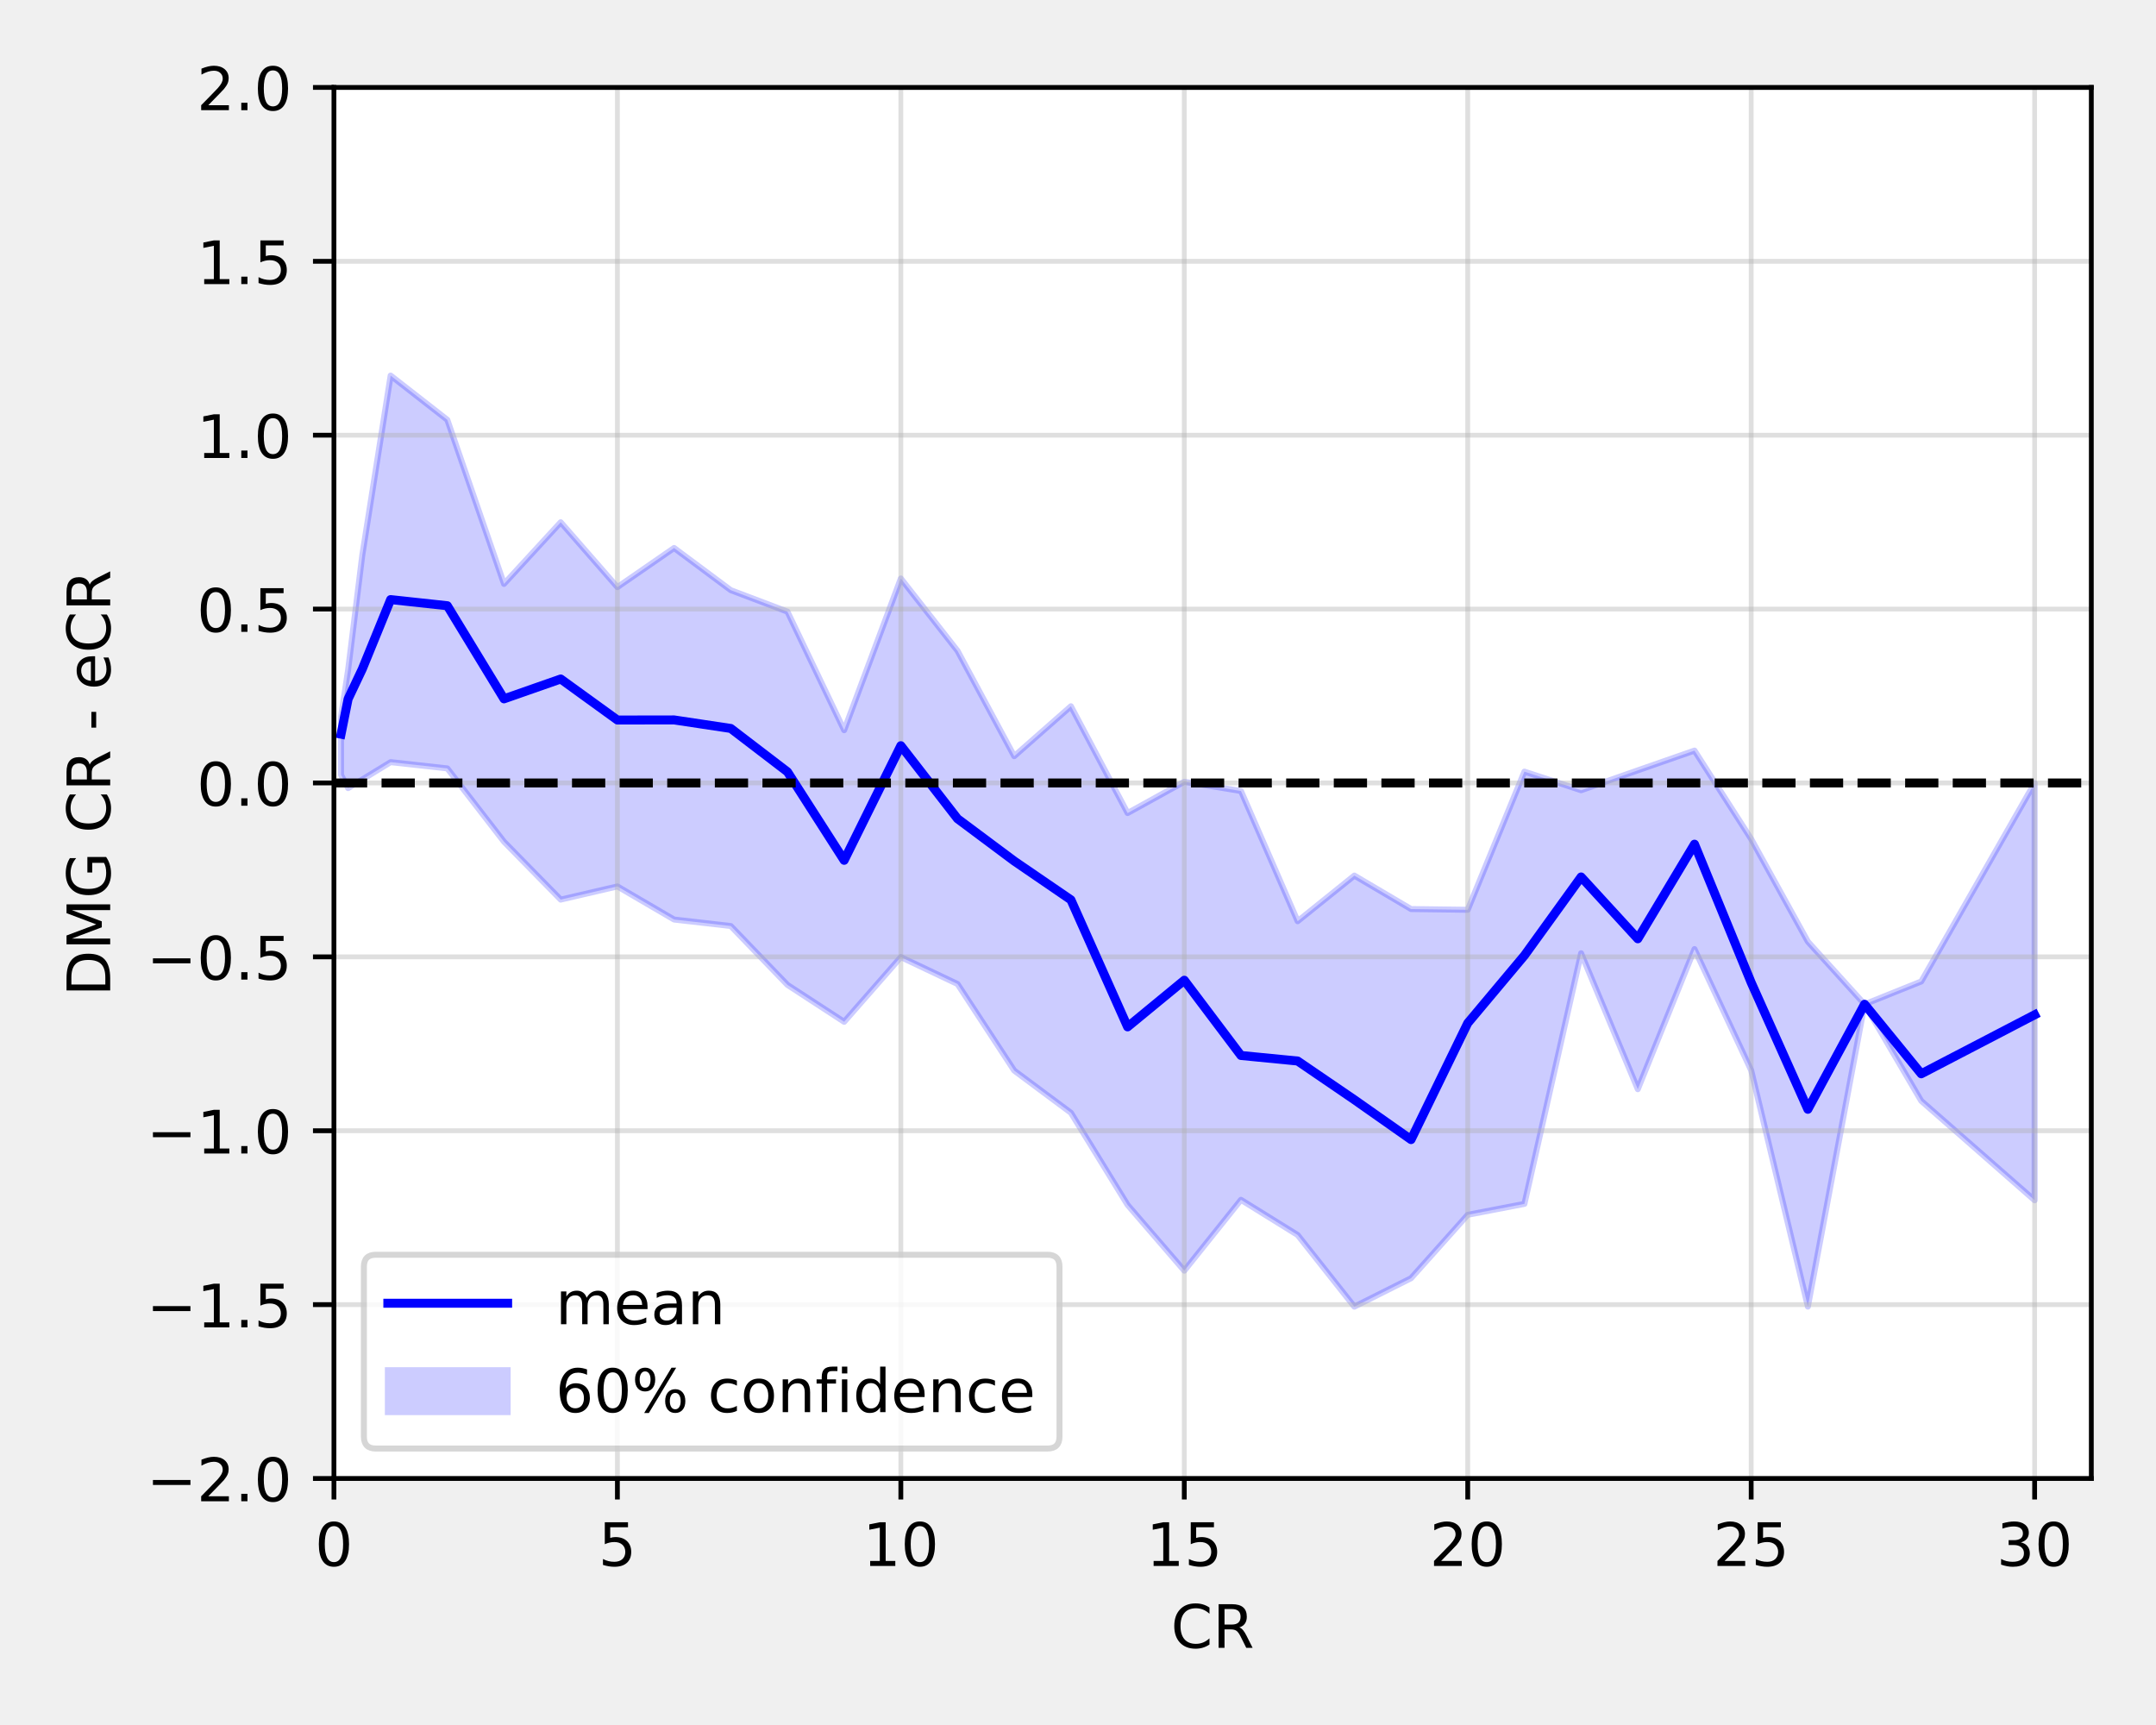
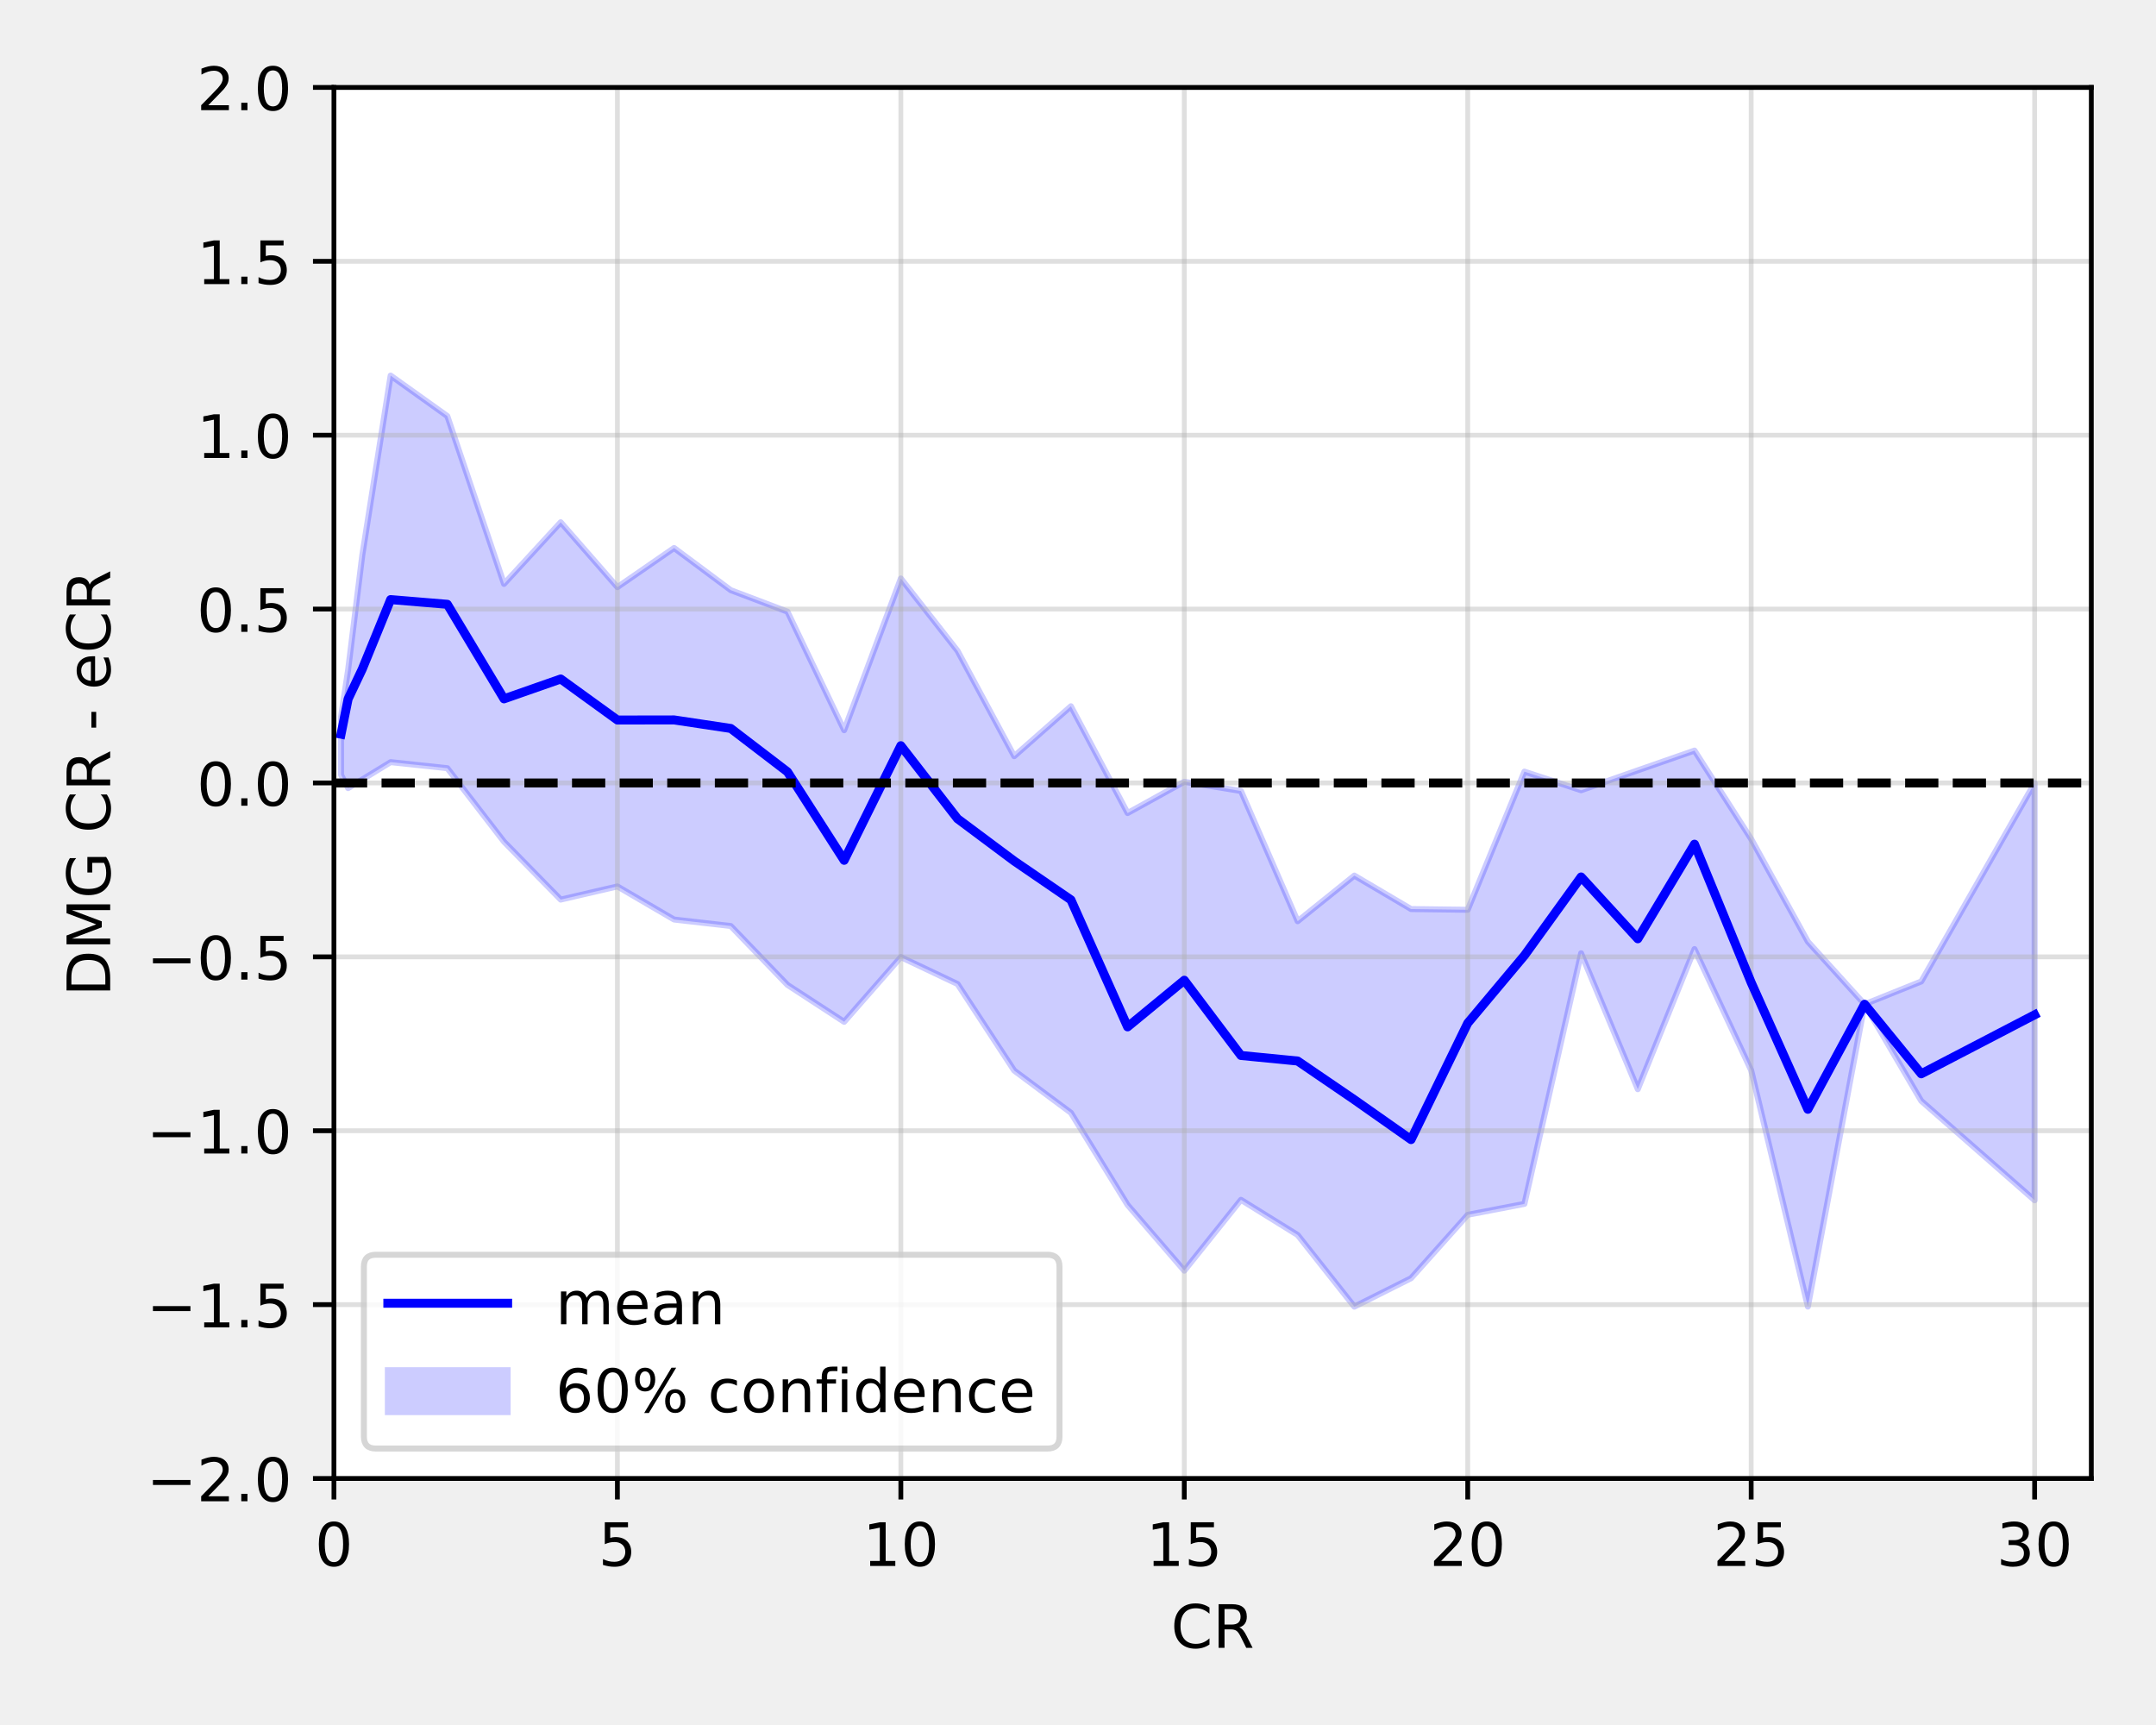
<svg xmlns="http://www.w3.org/2000/svg" xmlns:xlink="http://www.w3.org/1999/xlink" height="288pt" version="1.1" viewBox="0 0 360 288" width="360pt">
  <defs>
    <style type="text/css">*{stroke-linecap:butt;stroke-linejoin:round;}</style>
  </defs>
  <g id="figure_1">
    <g id="patch_1">
      <path d="M 0 288  L 360 288  L 360 0  L 0 0  z " style="fill:none;" />
    </g>
    <g id="axes_1">
      <g id="patch_2">
        <path d="M 55.761 246.844  L 349.2 246.844  L 349.2 14.599  L 55.761 14.599  z " style="fill:#ffffff;" />
      </g>
      <g id="PolyCollection_1">
        <defs>
-           <path d="M 56.944 -168.322  L 56.944 -158.635  L 58.127 -156.42  L 60.494 -157.859  L 65.227 -160.755  L 74.692 -159.711  L 84.158 -147.471  L 93.624 -137.807  L 103.09 -140.007  L 112.556 -134.478  L 122.021 -133.398  L 131.487 -123.567  L 140.953 -117.4  L 150.419 -128.204  L 159.884 -123.717  L 169.35 -109.261  L 178.816 -102.218  L 188.282 -86.833  L 197.748 -75.855  L 207.213 -87.683  L 216.679 -81.81  L 226.145 -69.844  L 235.611 -74.594  L 245.076 -85.183  L 254.542 -87.006  L 264.008 -128.845  L 273.474 -106.151  L 282.94 -129.545  L 292.405 -109.3  L 301.871 -69.855  L 311.337 -120.334  L 320.803 -104.201  L 339.734 -87.605  L 339.734 -157.279  L 339.734 -157.279  L 320.803 -124.137  L 311.337 -120.334  L 301.871 -130.787  L 292.405 -147.923  L 282.94 -162.684  L 273.474 -159.385  L 264.008 -156.062  L 254.542 -159.172  L 245.076 -136.106  L 235.611 -136.229  L 226.145 -141.815  L 216.679 -134.198  L 207.213 -155.939  L 197.748 -157.485  L 188.282 -152.255  L 178.816 -170.086  L 169.35 -161.748  L 159.884 -179.34  L 150.419 -191.421  L 140.953 -166.085  L 131.487 -185.881  L 122.021 -189.468  L 112.556 -196.511  L 103.09 -189.971  L 93.624 -200.807  L 84.158 -190.513  L 74.692 -217.909  L 65.227 -225.294  L 60.494 -195.318  L 58.127 -176.17  L 56.944 -168.322  z " id="mf0aa058621" style="stroke:#0000ff;stroke-opacity:0.2;" />
+           <path d="M 56.944 -168.322  L 56.944 -158.635  L 58.127 -156.42  L 60.494 -157.859  L 65.227 -160.755  L 74.692 -159.747  L 84.158 -147.471  L 93.624 -137.807  L 103.09 -140.007  L 112.556 -134.478  L 122.021 -133.398  L 131.487 -123.567  L 140.953 -117.4  L 150.419 -128.204  L 159.884 -123.717  L 169.35 -109.261  L 178.816 -102.218  L 188.282 -86.833  L 197.748 -75.855  L 207.213 -87.683  L 216.679 -81.81  L 226.145 -69.844  L 235.611 -74.594  L 245.076 -85.183  L 254.542 -87.006  L 264.008 -128.845  L 273.474 -106.151  L 282.94 -129.545  L 292.405 -109.3  L 301.871 -69.855  L 311.337 -120.334  L 320.803 -104.201  L 339.734 -87.605  L 339.734 -157.279  L 339.734 -157.279  L 320.803 -124.137  L 311.337 -120.334  L 301.871 -130.787  L 292.405 -147.923  L 282.94 -162.684  L 273.474 -159.385  L 264.008 -156.062  L 254.542 -159.172  L 245.076 -136.106  L 235.611 -136.229  L 226.145 -141.815  L 216.679 -134.198  L 207.213 -155.939  L 197.748 -157.485  L 188.282 -152.255  L 178.816 -170.086  L 169.35 -161.748  L 159.884 -179.34  L 150.419 -191.421  L 140.953 -166.085  L 131.487 -185.881  L 122.021 -189.468  L 112.556 -196.511  L 103.09 -189.971  L 93.624 -200.807  L 84.158 -190.513  L 74.692 -218.53  L 65.227 -225.294  L 60.494 -195.318  L 58.127 -176.17  L 56.944 -168.322  z " id="m3159fa0a4f" style="stroke:#0000ff;stroke-opacity:0.2;" />
        </defs>
-         <g clip-path="url(#peea8defecc)">
-           <use style="fill:#0000ff;fill-opacity:0.2;stroke:#0000ff;stroke-opacity:0.2;" x="0" xlink:href="#mf0aa058621" y="288" />
+         <g clip-path="url(#pf86438b1fe)">
+           <use style="fill:#0000ff;fill-opacity:0.2;stroke:#0000ff;stroke-opacity:0.2;" x="0" xlink:href="#m3159fa0a4f" y="288" />
        </g>
      </g>
      <g id="matplotlib.axis_1">
        <g id="xtick_1">
          <g id="line2d_1">
-             <path clip-path="url(#peea8defecc)" d="M 55.761 246.844  L 55.761 14.599  " style="fill:none;stroke:#b0b0b0;stroke-linecap:square;stroke-opacity:0.4;stroke-width:0.8;" />
+             <path clip-path="url(#pf86438b1fe)" d="M 55.761 246.844  L 55.761 14.599  " style="fill:none;stroke:#b0b0b0;stroke-linecap:square;stroke-opacity:0.4;stroke-width:0.8;" />
          </g>
          <g id="line2d_2">
            <defs>
-               <path d="M 0 0  L 0 3.5  " id="m6a4bd263e3" style="stroke:#000000;stroke-width:0.8;" />
-             </defs>
-             <g>
-               <use style="stroke:#000000;stroke-width:0.8;" x="55.761" xlink:href="#m6a4bd263e3" y="246.844" />
+               <path d="M 0 0  L 0 3.5  " id="mc1f9edf15c" style="stroke:#000000;stroke-width:0.8;" />
+             </defs>
+             <g>
+               <use style="stroke:#000000;stroke-width:0.8;" x="55.761" xlink:href="#mc1f9edf15c" y="246.844" />
            </g>
          </g>
          <g id="text_1">
            <g transform="translate(52.57969 261.4422)scale(0.1 -0.1)">
              <defs>
                <path d="M 31.781 66.406  Q 24.172 66.406 20.328 58.906  Q 16.5 51.422 16.5 36.375  Q 16.5 21.391 20.328 13.891  Q 24.172 6.391 31.781 6.391  Q 39.453 6.391 43.281 13.891  Q 47.125 21.391 47.125 36.375  Q 47.125 51.422 43.281 58.906  Q 39.453 66.406 31.781 66.406  z M 31.781 74.219  Q 44.047 74.219 50.516 64.516  Q 56.984 54.828 56.984 36.375  Q 56.984 17.969 50.516 8.266  Q 44.047 -1.422 31.781 -1.422  Q 19.531 -1.422 13.062 8.266  Q 6.594 17.969 6.594 36.375  Q 6.594 54.828 13.062 64.516  Q 19.531 74.219 31.781 74.219  z " id="DejaVuSans-48" />
              </defs>
              <use xlink:href="#DejaVuSans-48" />
            </g>
          </g>
        </g>
        <g id="xtick_2">
          <g id="line2d_3">
-             <path clip-path="url(#peea8defecc)" d="M 103.09 246.844  L 103.09 14.599  " style="fill:none;stroke:#b0b0b0;stroke-linecap:square;stroke-opacity:0.4;stroke-width:0.8;" />
+             <path clip-path="url(#pf86438b1fe)" d="M 103.09 246.844  L 103.09 14.599  " style="fill:none;stroke:#b0b0b0;stroke-linecap:square;stroke-opacity:0.4;stroke-width:0.8;" />
          </g>
          <g id="line2d_4">
            <g>
-               <use style="stroke:#000000;stroke-width:0.8;" x="103.09" xlink:href="#m6a4bd263e3" y="246.844" />
+               <use style="stroke:#000000;stroke-width:0.8;" x="103.09" xlink:href="#mc1f9edf15c" y="246.844" />
            </g>
          </g>
          <g id="text_2">
            <g transform="translate(99.90857 261.4422)scale(0.1 -0.1)">
              <defs>
                <path d="M 10.797 72.906  L 49.516 72.906  L 49.516 64.594  L 19.828 64.594  L 19.828 46.734  Q 21.969 47.469 24.109 47.828  Q 26.266 48.188 28.422 48.188  Q 40.625 48.188 47.75 41.5  Q 54.891 34.812 54.891 23.391  Q 54.891 11.625 47.562 5.094  Q 40.234 -1.422 26.906 -1.422  Q 22.312 -1.422 17.547 -0.641  Q 12.797 0.141 7.719 1.703  L 7.719 11.625  Q 12.109 9.234 16.797 8.062  Q 21.484 6.891 26.703 6.891  Q 35.156 6.891 40.078 11.328  Q 45.016 15.766 45.016 23.391  Q 45.016 31 40.078 35.438  Q 35.156 39.891 26.703 39.891  Q 22.75 39.891 18.812 39.016  Q 14.891 38.141 10.797 36.281  z " id="DejaVuSans-53" />
              </defs>
              <use xlink:href="#DejaVuSans-53" />
            </g>
          </g>
        </g>
        <g id="xtick_3">
          <g id="line2d_5">
-             <path clip-path="url(#peea8defecc)" d="M 150.419 246.844  L 150.419 14.599  " style="fill:none;stroke:#b0b0b0;stroke-linecap:square;stroke-opacity:0.4;stroke-width:0.8;" />
+             <path clip-path="url(#pf86438b1fe)" d="M 150.419 246.844  L 150.419 14.599  " style="fill:none;stroke:#b0b0b0;stroke-linecap:square;stroke-opacity:0.4;stroke-width:0.8;" />
          </g>
          <g id="line2d_6">
            <g>
-               <use style="stroke:#000000;stroke-width:0.8;" x="150.419" xlink:href="#m6a4bd263e3" y="246.844" />
+               <use style="stroke:#000000;stroke-width:0.8;" x="150.419" xlink:href="#mc1f9edf15c" y="246.844" />
            </g>
          </g>
          <g id="text_3">
            <g transform="translate(144.0562 261.4422)scale(0.1 -0.1)">
              <defs>
                <path d="M 12.406 8.297  L 28.516 8.297  L 28.516 63.922  L 10.984 60.406  L 10.984 69.391  L 28.422 72.906  L 38.281 72.906  L 38.281 8.297  L 54.391 8.297  L 54.391 0  L 12.406 0  z " id="DejaVuSans-49" />
              </defs>
              <use xlink:href="#DejaVuSans-49" />
              <use x="63.623" xlink:href="#DejaVuSans-48" />
            </g>
          </g>
        </g>
        <g id="xtick_4">
          <g id="line2d_7">
-             <path clip-path="url(#peea8defecc)" d="M 197.748 246.844  L 197.748 14.599  " style="fill:none;stroke:#b0b0b0;stroke-linecap:square;stroke-opacity:0.4;stroke-width:0.8;" />
+             <path clip-path="url(#pf86438b1fe)" d="M 197.748 246.844  L 197.748 14.599  " style="fill:none;stroke:#b0b0b0;stroke-linecap:square;stroke-opacity:0.4;stroke-width:0.8;" />
          </g>
          <g id="line2d_8">
            <g>
-               <use style="stroke:#000000;stroke-width:0.8;" x="197.748" xlink:href="#m6a4bd263e3" y="246.844" />
+               <use style="stroke:#000000;stroke-width:0.8;" x="197.748" xlink:href="#mc1f9edf15c" y="246.844" />
            </g>
          </g>
          <g id="text_4">
            <g transform="translate(191.3851 261.4422)scale(0.1 -0.1)">
              <use xlink:href="#DejaVuSans-49" />
              <use x="63.623" xlink:href="#DejaVuSans-53" />
            </g>
          </g>
        </g>
        <g id="xtick_5">
          <g id="line2d_9">
-             <path clip-path="url(#peea8defecc)" d="M 245.076 246.844  L 245.076 14.599  " style="fill:none;stroke:#b0b0b0;stroke-linecap:square;stroke-opacity:0.4;stroke-width:0.8;" />
+             <path clip-path="url(#pf86438b1fe)" d="M 245.076 246.844  L 245.076 14.599  " style="fill:none;stroke:#b0b0b0;stroke-linecap:square;stroke-opacity:0.4;stroke-width:0.8;" />
          </g>
          <g id="line2d_10">
            <g>
-               <use style="stroke:#000000;stroke-width:0.8;" x="245.076" xlink:href="#m6a4bd263e3" y="246.844" />
+               <use style="stroke:#000000;stroke-width:0.8;" x="245.076" xlink:href="#mc1f9edf15c" y="246.844" />
            </g>
          </g>
          <g id="text_5">
            <g transform="translate(238.714 261.4422)scale(0.1 -0.1)">
              <defs>
                <path d="M 19.188 8.297  L 53.609 8.297  L 53.609 0  L 7.328 0  L 7.328 8.297  Q 12.938 14.109 22.625 23.891  Q 32.328 33.688 34.812 36.531  Q 39.547 41.844 41.422 45.531  Q 43.312 49.219 43.312 52.781  Q 43.312 58.594 39.234 62.25  Q 35.156 65.922 28.609 65.922  Q 23.969 65.922 18.812 64.312  Q 13.672 62.703 7.812 59.422  L 7.812 69.391  Q 13.766 71.781 18.938 73  Q 24.125 74.219 28.422 74.219  Q 39.75 74.219 46.484 68.547  Q 53.219 62.891 53.219 53.422  Q 53.219 48.922 51.531 44.891  Q 49.859 40.875 45.406 35.406  Q 44.188 33.984 37.641 27.219  Q 31.109 20.453 19.188 8.297  z " id="DejaVuSans-50" />
              </defs>
              <use xlink:href="#DejaVuSans-50" />
              <use x="63.623" xlink:href="#DejaVuSans-48" />
            </g>
          </g>
        </g>
        <g id="xtick_6">
          <g id="line2d_11">
-             <path clip-path="url(#peea8defecc)" d="M 292.405 246.844  L 292.405 14.599  " style="fill:none;stroke:#b0b0b0;stroke-linecap:square;stroke-opacity:0.4;stroke-width:0.8;" />
+             <path clip-path="url(#pf86438b1fe)" d="M 292.405 246.844  L 292.405 14.599  " style="fill:none;stroke:#b0b0b0;stroke-linecap:square;stroke-opacity:0.4;stroke-width:0.8;" />
          </g>
          <g id="line2d_12">
            <g>
-               <use style="stroke:#000000;stroke-width:0.8;" x="292.405" xlink:href="#m6a4bd263e3" y="246.844" />
+               <use style="stroke:#000000;stroke-width:0.8;" x="292.405" xlink:href="#mc1f9edf15c" y="246.844" />
            </g>
          </g>
          <g id="text_6">
            <g transform="translate(286.0428 261.4422)scale(0.1 -0.1)">
              <use xlink:href="#DejaVuSans-50" />
              <use x="63.623" xlink:href="#DejaVuSans-53" />
            </g>
          </g>
        </g>
        <g id="xtick_7">
          <g id="line2d_13">
-             <path clip-path="url(#peea8defecc)" d="M 339.734 246.844  L 339.734 14.599  " style="fill:none;stroke:#b0b0b0;stroke-linecap:square;stroke-opacity:0.4;stroke-width:0.8;" />
+             <path clip-path="url(#pf86438b1fe)" d="M 339.734 246.844  L 339.734 14.599  " style="fill:none;stroke:#b0b0b0;stroke-linecap:square;stroke-opacity:0.4;stroke-width:0.8;" />
          </g>
          <g id="line2d_14">
            <g>
-               <use style="stroke:#000000;stroke-width:0.8;" x="339.734" xlink:href="#m6a4bd263e3" y="246.844" />
+               <use style="stroke:#000000;stroke-width:0.8;" x="339.734" xlink:href="#mc1f9edf15c" y="246.844" />
            </g>
          </g>
          <g id="text_7">
            <g transform="translate(333.3717 261.4422)scale(0.1 -0.1)">
              <defs>
                <path d="M 40.578 39.312  Q 47.656 37.797 51.625 33  Q 55.609 28.219 55.609 21.188  Q 55.609 10.406 48.188 4.484  Q 40.766 -1.422 27.094 -1.422  Q 22.516 -1.422 17.656 -0.516  Q 12.797 0.391 7.625 2.203  L 7.625 11.719  Q 11.719 9.328 16.594 8.109  Q 21.484 6.891 26.812 6.891  Q 36.078 6.891 40.938 10.547  Q 45.797 14.203 45.797 21.188  Q 45.797 27.641 41.281 31.266  Q 36.766 34.906 28.719 34.906  L 20.219 34.906  L 20.219 43.016  L 29.109 43.016  Q 36.375 43.016 40.234 45.922  Q 44.094 48.828 44.094 54.297  Q 44.094 59.906 40.109 62.906  Q 36.141 65.922 28.719 65.922  Q 24.656 65.922 20.016 65.031  Q 15.375 64.156 9.812 62.312  L 9.812 71.094  Q 15.438 72.656 20.344 73.438  Q 25.25 74.219 29.594 74.219  Q 40.828 74.219 47.359 69.109  Q 53.906 64.016 53.906 55.328  Q 53.906 49.266 50.438 45.094  Q 46.969 40.922 40.578 39.312  z " id="DejaVuSans-51" />
              </defs>
              <use xlink:href="#DejaVuSans-51" />
              <use x="63.623" xlink:href="#DejaVuSans-48" />
            </g>
          </g>
        </g>
        <g id="text_8">
          <g transform="translate(195.5148 275.1203)scale(0.1 -0.1)">
            <defs>
              <path d="M 64.406 67.281  L 64.406 56.891  Q 59.422 61.531 53.781 63.812  Q 48.141 66.109 41.797 66.109  Q 29.297 66.109 22.656 58.469  Q 16.016 50.828 16.016 36.375  Q 16.016 21.969 22.656 14.328  Q 29.297 6.688 41.797 6.688  Q 48.141 6.688 53.781 8.984  Q 59.422 11.281 64.406 15.922  L 64.406 5.609  Q 59.234 2.094 53.438 0.328  Q 47.656 -1.422 41.219 -1.422  Q 24.656 -1.422 15.125 8.703  Q 5.609 18.844 5.609 36.375  Q 5.609 53.953 15.125 64.078  Q 24.656 74.219 41.219 74.219  Q 47.75 74.219 53.531 72.484  Q 59.328 70.75 64.406 67.281  z " id="DejaVuSans-67" />
              <path d="M 44.391 34.188  Q 47.562 33.109 50.562 29.594  Q 53.562 26.078 56.594 19.922  L 66.609 0  L 56 0  L 46.688 18.703  Q 43.062 26.031 39.672 28.422  Q 36.281 30.812 30.422 30.812  L 19.672 30.812  L 19.672 0  L 9.812 0  L 9.812 72.906  L 32.078 72.906  Q 44.578 72.906 50.734 67.672  Q 56.891 62.453 56.891 51.906  Q 56.891 45.016 53.688 40.469  Q 50.484 35.938 44.391 34.188  z M 19.672 64.797  L 19.672 38.922  L 32.078 38.922  Q 39.203 38.922 42.844 42.219  Q 46.484 45.516 46.484 51.906  Q 46.484 58.297 42.844 61.547  Q 39.203 64.797 32.078 64.797  z " id="DejaVuSans-82" />
            </defs>
            <use xlink:href="#DejaVuSans-67" />
            <use x="69.824" xlink:href="#DejaVuSans-82" />
          </g>
        </g>
      </g>
      <g id="matplotlib.axis_2">
        <g id="ytick_1">
          <g id="line2d_15">
-             <path clip-path="url(#peea8defecc)" d="M 55.761 246.844  L 349.2 246.844  " style="fill:none;stroke:#b0b0b0;stroke-linecap:square;stroke-opacity:0.4;stroke-width:0.8;" />
+             <path clip-path="url(#pf86438b1fe)" d="M 55.761 246.844  L 349.2 246.844  " style="fill:none;stroke:#b0b0b0;stroke-linecap:square;stroke-opacity:0.4;stroke-width:0.8;" />
          </g>
          <g id="line2d_16">
            <defs>
-               <path d="M 0 0  L -3.5 0  " id="md036991e87" style="stroke:#000000;stroke-width:0.8;" />
-             </defs>
-             <g>
-               <use style="stroke:#000000;stroke-width:0.8;" x="55.761" xlink:href="#md036991e87" y="246.844" />
+               <path d="M 0 0  L -3.5 0  " id="mfd95131482" style="stroke:#000000;stroke-width:0.8;" />
+             </defs>
+             <g>
+               <use style="stroke:#000000;stroke-width:0.8;" x="55.761" xlink:href="#mfd95131482" y="246.844" />
            </g>
          </g>
          <g id="text_9">
            <g transform="translate(24.47812 250.643)scale(0.1 -0.1)">
              <defs>
                <path d="M 10.594 35.5  L 73.188 35.5  L 73.188 27.203  L 10.594 27.203  z " id="DejaVuSans-8722" />
                <path d="M 10.688 12.406  L 21 12.406  L 21 0  L 10.688 0  z " id="DejaVuSans-46" />
              </defs>
              <use xlink:href="#DejaVuSans-8722" />
              <use x="83.789" xlink:href="#DejaVuSans-50" />
              <use x="147.412" xlink:href="#DejaVuSans-46" />
              <use x="179.199" xlink:href="#DejaVuSans-48" />
            </g>
          </g>
        </g>
        <g id="ytick_2">
          <g id="line2d_17">
-             <path clip-path="url(#peea8defecc)" d="M 55.761 217.813  L 349.2 217.813  " style="fill:none;stroke:#b0b0b0;stroke-linecap:square;stroke-opacity:0.4;stroke-width:0.8;" />
+             <path clip-path="url(#pf86438b1fe)" d="M 55.761 217.813  L 349.2 217.813  " style="fill:none;stroke:#b0b0b0;stroke-linecap:square;stroke-opacity:0.4;stroke-width:0.8;" />
          </g>
          <g id="line2d_18">
            <g>
-               <use style="stroke:#000000;stroke-width:0.8;" x="55.761" xlink:href="#md036991e87" y="217.813" />
+               <use style="stroke:#000000;stroke-width:0.8;" x="55.761" xlink:href="#mfd95131482" y="217.813" />
            </g>
          </g>
          <g id="text_10">
            <g transform="translate(24.47812 221.6124)scale(0.1 -0.1)">
              <use xlink:href="#DejaVuSans-8722" />
              <use x="83.789" xlink:href="#DejaVuSans-49" />
              <use x="147.412" xlink:href="#DejaVuSans-46" />
              <use x="179.199" xlink:href="#DejaVuSans-53" />
            </g>
          </g>
        </g>
        <g id="ytick_3">
          <g id="line2d_19">
-             <path clip-path="url(#peea8defecc)" d="M 55.761 188.783  L 349.2 188.783  " style="fill:none;stroke:#b0b0b0;stroke-linecap:square;stroke-opacity:0.4;stroke-width:0.8;" />
+             <path clip-path="url(#pf86438b1fe)" d="M 55.761 188.783  L 349.2 188.783  " style="fill:none;stroke:#b0b0b0;stroke-linecap:square;stroke-opacity:0.4;stroke-width:0.8;" />
          </g>
          <g id="line2d_20">
            <g>
-               <use style="stroke:#000000;stroke-width:0.8;" x="55.761" xlink:href="#md036991e87" y="188.783" />
+               <use style="stroke:#000000;stroke-width:0.8;" x="55.761" xlink:href="#mfd95131482" y="188.783" />
            </g>
          </g>
          <g id="text_11">
            <g transform="translate(24.47812 192.5818)scale(0.1 -0.1)">
              <use xlink:href="#DejaVuSans-8722" />
              <use x="83.789" xlink:href="#DejaVuSans-49" />
              <use x="147.412" xlink:href="#DejaVuSans-46" />
              <use x="179.199" xlink:href="#DejaVuSans-48" />
            </g>
          </g>
        </g>
        <g id="ytick_4">
          <g id="line2d_21">
-             <path clip-path="url(#peea8defecc)" d="M 55.761 159.752  L 349.2 159.752  " style="fill:none;stroke:#b0b0b0;stroke-linecap:square;stroke-opacity:0.4;stroke-width:0.8;" />
+             <path clip-path="url(#pf86438b1fe)" d="M 55.761 159.752  L 349.2 159.752  " style="fill:none;stroke:#b0b0b0;stroke-linecap:square;stroke-opacity:0.4;stroke-width:0.8;" />
          </g>
          <g id="line2d_22">
            <g>
-               <use style="stroke:#000000;stroke-width:0.8;" x="55.761" xlink:href="#md036991e87" y="159.752" />
+               <use style="stroke:#000000;stroke-width:0.8;" x="55.761" xlink:href="#mfd95131482" y="159.752" />
            </g>
          </g>
          <g id="text_12">
            <g transform="translate(24.47812 163.5513)scale(0.1 -0.1)">
              <use xlink:href="#DejaVuSans-8722" />
              <use x="83.789" xlink:href="#DejaVuSans-48" />
              <use x="147.412" xlink:href="#DejaVuSans-46" />
              <use x="179.199" xlink:href="#DejaVuSans-53" />
            </g>
          </g>
        </g>
        <g id="ytick_5">
          <g id="line2d_23">
-             <path clip-path="url(#peea8defecc)" d="M 55.761 130.721  L 349.2 130.721  " style="fill:none;stroke:#b0b0b0;stroke-linecap:square;stroke-opacity:0.4;stroke-width:0.8;" />
+             <path clip-path="url(#pf86438b1fe)" d="M 55.761 130.721  L 349.2 130.721  " style="fill:none;stroke:#b0b0b0;stroke-linecap:square;stroke-opacity:0.4;stroke-width:0.8;" />
          </g>
          <g id="line2d_24">
            <g>
-               <use style="stroke:#000000;stroke-width:0.8;" x="55.761" xlink:href="#md036991e87" y="130.721" />
+               <use style="stroke:#000000;stroke-width:0.8;" x="55.761" xlink:href="#mfd95131482" y="130.721" />
            </g>
          </g>
          <g id="text_13">
            <g transform="translate(32.85781 134.5207)scale(0.1 -0.1)">
              <use xlink:href="#DejaVuSans-48" />
              <use x="63.623" xlink:href="#DejaVuSans-46" />
              <use x="95.41" xlink:href="#DejaVuSans-48" />
            </g>
          </g>
        </g>
        <g id="ytick_6">
          <g id="line2d_25">
-             <path clip-path="url(#peea8defecc)" d="M 55.761 101.691  L 349.2 101.691  " style="fill:none;stroke:#b0b0b0;stroke-linecap:square;stroke-opacity:0.4;stroke-width:0.8;" />
+             <path clip-path="url(#pf86438b1fe)" d="M 55.761 101.691  L 349.2 101.691  " style="fill:none;stroke:#b0b0b0;stroke-linecap:square;stroke-opacity:0.4;stroke-width:0.8;" />
          </g>
          <g id="line2d_26">
            <g>
-               <use style="stroke:#000000;stroke-width:0.8;" x="55.761" xlink:href="#md036991e87" y="101.691" />
+               <use style="stroke:#000000;stroke-width:0.8;" x="55.761" xlink:href="#mfd95131482" y="101.691" />
            </g>
          </g>
          <g id="text_14">
            <g transform="translate(32.85781 105.4901)scale(0.1 -0.1)">
              <use xlink:href="#DejaVuSans-48" />
              <use x="63.623" xlink:href="#DejaVuSans-46" />
              <use x="95.41" xlink:href="#DejaVuSans-53" />
            </g>
          </g>
        </g>
        <g id="ytick_7">
          <g id="line2d_27">
-             <path clip-path="url(#peea8defecc)" d="M 55.761 72.66  L 349.2 72.66  " style="fill:none;stroke:#b0b0b0;stroke-linecap:square;stroke-opacity:0.4;stroke-width:0.8;" />
+             <path clip-path="url(#pf86438b1fe)" d="M 55.761 72.66  L 349.2 72.66  " style="fill:none;stroke:#b0b0b0;stroke-linecap:square;stroke-opacity:0.4;stroke-width:0.8;" />
          </g>
          <g id="line2d_28">
            <g>
-               <use style="stroke:#000000;stroke-width:0.8;" x="55.761" xlink:href="#md036991e87" y="72.66" />
+               <use style="stroke:#000000;stroke-width:0.8;" x="55.761" xlink:href="#mfd95131482" y="72.66" />
            </g>
          </g>
          <g id="text_15">
            <g transform="translate(32.85781 76.45957)scale(0.1 -0.1)">
              <use xlink:href="#DejaVuSans-49" />
              <use x="63.623" xlink:href="#DejaVuSans-46" />
              <use x="95.41" xlink:href="#DejaVuSans-48" />
            </g>
          </g>
        </g>
        <g id="ytick_8">
          <g id="line2d_29">
-             <path clip-path="url(#peea8defecc)" d="M 55.761 43.63  L 349.2 43.63  " style="fill:none;stroke:#b0b0b0;stroke-linecap:square;stroke-opacity:0.4;stroke-width:0.8;" />
+             <path clip-path="url(#pf86438b1fe)" d="M 55.761 43.63  L 349.2 43.63  " style="fill:none;stroke:#b0b0b0;stroke-linecap:square;stroke-opacity:0.4;stroke-width:0.8;" />
          </g>
          <g id="line2d_30">
            <g>
-               <use style="stroke:#000000;stroke-width:0.8;" x="55.761" xlink:href="#md036991e87" y="43.63" />
+               <use style="stroke:#000000;stroke-width:0.8;" x="55.761" xlink:href="#mfd95131482" y="43.63" />
            </g>
          </g>
          <g id="text_16">
            <g transform="translate(32.85781 47.429)scale(0.1 -0.1)">
              <use xlink:href="#DejaVuSans-49" />
              <use x="63.623" xlink:href="#DejaVuSans-46" />
              <use x="95.41" xlink:href="#DejaVuSans-53" />
            </g>
          </g>
        </g>
        <g id="ytick_9">
          <g id="line2d_31">
-             <path clip-path="url(#peea8defecc)" d="M 55.761 14.599  L 349.2 14.599  " style="fill:none;stroke:#b0b0b0;stroke-linecap:square;stroke-opacity:0.4;stroke-width:0.8;" />
+             <path clip-path="url(#pf86438b1fe)" d="M 55.761 14.599  L 349.2 14.599  " style="fill:none;stroke:#b0b0b0;stroke-linecap:square;stroke-opacity:0.4;stroke-width:0.8;" />
          </g>
          <g id="line2d_32">
            <g>
-               <use style="stroke:#000000;stroke-width:0.8;" x="55.761" xlink:href="#md036991e87" y="14.599" />
+               <use style="stroke:#000000;stroke-width:0.8;" x="55.761" xlink:href="#mfd95131482" y="14.599" />
            </g>
          </g>
          <g id="text_17">
            <g transform="translate(32.85781 18.39844)scale(0.1 -0.1)">
              <use xlink:href="#DejaVuSans-50" />
              <use x="63.623" xlink:href="#DejaVuSans-46" />
              <use x="95.41" xlink:href="#DejaVuSans-48" />
            </g>
          </g>
        </g>
        <g id="text_18">
          <g transform="translate(18.39844 166.3387)rotate(-90)scale(0.1 -0.1)">
            <defs>
              <path d="M 19.672 64.797  L 19.672 8.109  L 31.594 8.109  Q 46.688 8.109 53.688 14.938  Q 60.688 21.781 60.688 36.531  Q 60.688 51.172 53.688 57.984  Q 46.688 64.797 31.594 64.797  z M 9.812 72.906  L 30.078 72.906  Q 51.266 72.906 61.172 64.094  Q 71.094 55.281 71.094 36.531  Q 71.094 17.672 61.125 8.828  Q 51.172 0 30.078 0  L 9.812 0  z " id="DejaVuSans-68" />
              <path d="M 9.812 72.906  L 24.516 72.906  L 43.109 23.297  L 61.812 72.906  L 76.516 72.906  L 76.516 0  L 66.891 0  L 66.891 64.016  L 48.094 14.016  L 38.188 14.016  L 19.391 64.016  L 19.391 0  L 9.812 0  z " id="DejaVuSans-77" />
              <path d="M 59.516 10.406  L 59.516 29.984  L 43.406 29.984  L 43.406 38.094  L 69.281 38.094  L 69.281 6.781  Q 63.578 2.734 56.688 0.656  Q 49.812 -1.422 42 -1.422  Q 24.906 -1.422 15.25 8.562  Q 5.609 18.562 5.609 36.375  Q 5.609 54.25 15.25 64.234  Q 24.906 74.219 42 74.219  Q 49.125 74.219 55.547 72.453  Q 61.969 70.703 67.391 67.281  L 67.391 56.781  Q 61.922 61.422 55.766 63.766  Q 49.609 66.109 42.828 66.109  Q 29.438 66.109 22.719 58.641  Q 16.016 51.172 16.016 36.375  Q 16.016 21.625 22.719 14.156  Q 29.438 6.688 42.828 6.688  Q 48.047 6.688 52.141 7.594  Q 56.25 8.5 59.516 10.406  z " id="DejaVuSans-71" />
              <path id="DejaVuSans-32" />
              <path d="M 4.891 31.391  L 31.203 31.391  L 31.203 23.391  L 4.891 23.391  z " id="DejaVuSans-45" />
              <path d="M 56.203 29.594  L 56.203 25.203  L 14.891 25.203  Q 15.484 15.922 20.484 11.062  Q 25.484 6.203 34.422 6.203  Q 39.594 6.203 44.453 7.469  Q 49.312 8.734 54.109 11.281  L 54.109 2.781  Q 49.266 0.734 44.188 -0.344  Q 39.109 -1.422 33.891 -1.422  Q 20.797 -1.422 13.156 6.188  Q 5.516 13.812 5.516 26.812  Q 5.516 40.234 12.766 48.109  Q 20.016 56 32.328 56  Q 43.359 56 49.781 48.891  Q 56.203 41.797 56.203 29.594  z M 47.219 32.234  Q 47.125 39.594 43.094 43.984  Q 39.062 48.391 32.422 48.391  Q 24.906 48.391 20.391 44.141  Q 15.875 39.891 15.188 32.172  z " id="DejaVuSans-101" />
            </defs>
            <use xlink:href="#DejaVuSans-68" />
            <use x="77.002" xlink:href="#DejaVuSans-77" />
            <use x="163.281" xlink:href="#DejaVuSans-71" />
            <use x="240.771" xlink:href="#DejaVuSans-32" />
            <use x="272.559" xlink:href="#DejaVuSans-67" />
            <use x="342.383" xlink:href="#DejaVuSans-82" />
            <use x="411.865" xlink:href="#DejaVuSans-32" />
            <use x="443.652" xlink:href="#DejaVuSans-45" />
            <use x="479.736" xlink:href="#DejaVuSans-32" />
            <use x="511.523" xlink:href="#DejaVuSans-101" />
            <use x="573.047" xlink:href="#DejaVuSans-67" />
            <use x="642.871" xlink:href="#DejaVuSans-82" />
          </g>
        </g>
      </g>
      <g id="line2d_33">
-         <path clip-path="url(#peea8defecc)" d="M 56.944 122.578  L 58.127 116.697  L 60.494 111.702  L 65.227 100.107  L 74.692 101.13  L 84.158 116.676  L 93.624 113.362  L 103.09 120.213  L 112.556 120.197  L 122.021 121.619  L 131.487 128.862  L 140.953 143.633  L 150.419 124.499  L 159.884 136.692  L 169.35 143.755  L 178.816 150.232  L 188.282 171.442  L 197.748 163.657  L 207.213 176.219  L 216.679 177.144  L 226.145 183.607  L 235.611 190.26  L 245.076 170.816  L 254.542 159.524  L 264.008 146.416  L 273.474 156.735  L 282.94 140.943  L 292.405 164.038  L 301.871 185.201  L 311.337 167.666  L 320.803 179.277  L 339.734 169.429  " style="fill:none;stroke:#0000ff;stroke-linecap:square;stroke-width:1.5;" />
+         <path clip-path="url(#pf86438b1fe)" d="M 56.944 122.578  L 58.127 116.697  L 60.494 111.702  L 65.227 100.107  L 74.692 100.892  L 84.158 116.676  L 93.624 113.362  L 103.09 120.213  L 112.556 120.197  L 122.021 121.619  L 131.487 128.862  L 140.953 143.633  L 150.419 124.499  L 159.884 136.692  L 169.35 143.755  L 178.816 150.232  L 188.282 171.442  L 197.748 163.657  L 207.213 176.219  L 216.679 177.144  L 226.145 183.607  L 235.611 190.26  L 245.076 170.816  L 254.542 159.524  L 264.008 146.416  L 273.474 156.735  L 282.94 140.943  L 292.405 164.038  L 301.871 185.201  L 311.337 167.666  L 320.803 179.277  L 339.734 169.429  " style="fill:none;stroke:#0000ff;stroke-linecap:square;stroke-width:1.5;" />
      </g>
      <g id="line2d_34">
-         <path clip-path="url(#peea8defecc)" d="M 55.761 130.721  L 349.2 130.721  " style="fill:none;stroke:#000000;stroke-dasharray:5.55,2.4;stroke-dashoffset:0;stroke-width:1.5;" />
+         <path clip-path="url(#pf86438b1fe)" d="M 55.761 130.721  L 349.2 130.721  " style="fill:none;stroke:#000000;stroke-dasharray:5.55,2.4;stroke-dashoffset:0;stroke-width:1.5;" />
      </g>
      <g id="patch_3">
        <path d="M 55.761 246.844  L 55.761 14.599  " style="fill:none;stroke:#000000;stroke-linecap:square;stroke-linejoin:miter;stroke-width:0.8;" />
      </g>
      <g id="patch_4">
        <path d="M 349.2 246.844  L 349.2 14.599  " style="fill:none;stroke:#000000;stroke-linecap:square;stroke-linejoin:miter;stroke-width:0.8;" />
      </g>
      <g id="patch_5">
        <path d="M 55.761 246.844  L 349.2 246.844  " style="fill:none;stroke:#000000;stroke-linecap:square;stroke-linejoin:miter;stroke-width:0.8;" />
      </g>
      <g id="patch_6">
        <path d="M 55.761 14.599  L 349.2 14.599  " style="fill:none;stroke:#000000;stroke-linecap:square;stroke-linejoin:miter;stroke-width:0.8;" />
      </g>
      <g id="legend_1">
        <g id="patch_7">
          <path d="M 62.761 241.844  L 174.909 241.844  Q 176.909 241.844 176.909 239.844  L 176.909 211.488  Q 176.909 209.488 174.909 209.488  L 62.761 209.488  Q 60.761 209.488 60.761 211.488  L 60.761 239.844  Q 60.761 241.844 62.761 241.844  z " style="fill:#ffffff;opacity:0.8;stroke:#cccccc;stroke-linejoin:miter;" />
        </g>
        <g id="line2d_35">
          <path d="M 64.761 217.586  L 84.761 217.586  " style="fill:none;stroke:#0000ff;stroke-linecap:square;stroke-width:1.5;" />
        </g>
        <g id="line2d_36" />
        <g id="text_19">
          <g transform="translate(92.76094 221.0859)scale(0.1 -0.1)">
            <defs>
              <path d="M 52 44.188  Q 55.375 50.25 60.062 53.125  Q 64.75 56 71.094 56  Q 79.641 56 84.281 50.016  Q 88.922 44.047 88.922 33.016  L 88.922 0  L 79.891 0  L 79.891 32.719  Q 79.891 40.578 77.094 44.375  Q 74.312 48.188 68.609 48.188  Q 61.625 48.188 57.562 43.547  Q 53.516 38.922 53.516 30.906  L 53.516 0  L 44.484 0  L 44.484 32.719  Q 44.484 40.625 41.703 44.406  Q 38.922 48.188 33.109 48.188  Q 26.219 48.188 22.156 43.531  Q 18.109 38.875 18.109 30.906  L 18.109 0  L 9.078 0  L 9.078 54.688  L 18.109 54.688  L 18.109 46.188  Q 21.188 51.219 25.484 53.609  Q 29.781 56 35.688 56  Q 41.656 56 45.828 52.969  Q 50 49.953 52 44.188  z " id="DejaVuSans-109" />
              <path d="M 34.281 27.484  Q 23.391 27.484 19.188 25  Q 14.984 22.516 14.984 16.5  Q 14.984 11.719 18.141 8.906  Q 21.297 6.109 26.703 6.109  Q 34.188 6.109 38.703 11.406  Q 43.219 16.703 43.219 25.484  L 43.219 27.484  z M 52.203 31.203  L 52.203 0  L 43.219 0  L 43.219 8.297  Q 40.141 3.328 35.547 0.953  Q 30.953 -1.422 24.312 -1.422  Q 15.922 -1.422 10.953 3.297  Q 6 8.016 6 15.922  Q 6 25.141 12.172 29.828  Q 18.359 34.516 30.609 34.516  L 43.219 34.516  L 43.219 35.406  Q 43.219 41.609 39.141 45  Q 35.062 48.391 27.688 48.391  Q 23 48.391 18.547 47.266  Q 14.109 46.141 10.016 43.891  L 10.016 52.203  Q 14.938 54.109 19.578 55.047  Q 24.219 56 28.609 56  Q 40.484 56 46.344 49.844  Q 52.203 43.703 52.203 31.203  z " id="DejaVuSans-97" />
              <path d="M 54.891 33.016  L 54.891 0  L 45.906 0  L 45.906 32.719  Q 45.906 40.484 42.875 44.328  Q 39.844 48.188 33.797 48.188  Q 26.516 48.188 22.312 43.547  Q 18.109 38.922 18.109 30.906  L 18.109 0  L 9.078 0  L 9.078 54.688  L 18.109 54.688  L 18.109 46.188  Q 21.344 51.125 25.703 53.562  Q 30.078 56 35.797 56  Q 45.219 56 50.047 50.172  Q 54.891 44.344 54.891 33.016  z " id="DejaVuSans-110" />
            </defs>
            <use xlink:href="#DejaVuSans-109" />
            <use x="97.412" xlink:href="#DejaVuSans-101" />
            <use x="158.936" xlink:href="#DejaVuSans-97" />
            <use x="220.215" xlink:href="#DejaVuSans-110" />
          </g>
        </g>
        <g id="patch_8">
          <path d="M 64.761 235.764  L 84.761 235.764  L 84.761 228.764  L 64.761 228.764  z " style="fill:#0000ff;opacity:0.2;stroke:#0000ff;stroke-linejoin:miter;" />
        </g>
        <g id="text_20">
          <g transform="translate(92.76094 235.7641)scale(0.1 -0.1)">
            <defs>
              <path d="M 33.016 40.375  Q 26.375 40.375 22.484 35.828  Q 18.609 31.297 18.609 23.391  Q 18.609 15.531 22.484 10.953  Q 26.375 6.391 33.016 6.391  Q 39.656 6.391 43.531 10.953  Q 47.406 15.531 47.406 23.391  Q 47.406 31.297 43.531 35.828  Q 39.656 40.375 33.016 40.375  z M 52.594 71.297  L 52.594 62.312  Q 48.875 64.062 45.094 64.984  Q 41.312 65.922 37.594 65.922  Q 27.828 65.922 22.672 59.328  Q 17.531 52.734 16.797 39.406  Q 19.672 43.656 24.016 45.922  Q 28.375 48.188 33.594 48.188  Q 44.578 48.188 50.953 41.516  Q 57.328 34.859 57.328 23.391  Q 57.328 12.156 50.688 5.359  Q 44.047 -1.422 33.016 -1.422  Q 20.359 -1.422 13.672 8.266  Q 6.984 17.969 6.984 36.375  Q 6.984 53.656 15.188 63.938  Q 23.391 74.219 37.203 74.219  Q 40.922 74.219 44.703 73.484  Q 48.484 72.75 52.594 71.297  z " id="DejaVuSans-54" />
              <path d="M 72.703 32.078  Q 68.453 32.078 66.031 28.469  Q 63.625 24.859 63.625 18.406  Q 63.625 12.062 66.031 8.422  Q 68.453 4.781 72.703 4.781  Q 76.859 4.781 79.266 8.422  Q 81.688 12.062 81.688 18.406  Q 81.688 24.812 79.266 28.438  Q 76.859 32.078 72.703 32.078  z M 72.703 38.281  Q 80.422 38.281 84.953 32.906  Q 89.5 27.547 89.5 18.406  Q 89.5 9.281 84.938 3.922  Q 80.375 -1.422 72.703 -1.422  Q 64.891 -1.422 60.344 3.922  Q 55.812 9.281 55.812 18.406  Q 55.812 27.594 60.375 32.938  Q 64.938 38.281 72.703 38.281  z M 22.312 68.016  Q 18.109 68.016 15.688 64.375  Q 13.281 60.75 13.281 54.391  Q 13.281 47.953 15.672 44.328  Q 18.062 40.719 22.312 40.719  Q 26.562 40.719 28.969 44.328  Q 31.391 47.953 31.391 54.391  Q 31.391 60.688 28.953 64.344  Q 26.516 68.016 22.312 68.016  z M 66.406 74.219  L 74.219 74.219  L 28.609 -1.422  L 20.797 -1.422  z M 22.312 74.219  Q 30.031 74.219 34.609 68.875  Q 39.203 63.531 39.203 54.391  Q 39.203 45.172 34.641 39.844  Q 30.078 34.516 22.312 34.516  Q 14.547 34.516 10.031 39.859  Q 5.516 45.219 5.516 54.391  Q 5.516 63.484 10.047 68.844  Q 14.594 74.219 22.312 74.219  z " id="DejaVuSans-37" />
              <path d="M 48.781 52.594  L 48.781 44.188  Q 44.969 46.297 41.141 47.344  Q 37.312 48.391 33.406 48.391  Q 24.656 48.391 19.812 42.844  Q 14.984 37.312 14.984 27.297  Q 14.984 17.281 19.812 11.734  Q 24.656 6.203 33.406 6.203  Q 37.312 6.203 41.141 7.25  Q 44.969 8.297 48.781 10.406  L 48.781 2.094  Q 45.016 0.344 40.984 -0.531  Q 36.969 -1.422 32.422 -1.422  Q 20.062 -1.422 12.781 6.344  Q 5.516 14.109 5.516 27.297  Q 5.516 40.672 12.859 48.328  Q 20.219 56 33.016 56  Q 37.156 56 41.109 55.141  Q 45.062 54.297 48.781 52.594  z " id="DejaVuSans-99" />
              <path d="M 30.609 48.391  Q 23.391 48.391 19.188 42.75  Q 14.984 37.109 14.984 27.297  Q 14.984 17.484 19.156 11.844  Q 23.344 6.203 30.609 6.203  Q 37.797 6.203 41.984 11.859  Q 46.188 17.531 46.188 27.297  Q 46.188 37.016 41.984 42.703  Q 37.797 48.391 30.609 48.391  z M 30.609 56  Q 42.328 56 49.016 48.375  Q 55.719 40.766 55.719 27.297  Q 55.719 13.875 49.016 6.219  Q 42.328 -1.422 30.609 -1.422  Q 18.844 -1.422 12.172 6.219  Q 5.516 13.875 5.516 27.297  Q 5.516 40.766 12.172 48.375  Q 18.844 56 30.609 56  z " id="DejaVuSans-111" />
              <path d="M 37.109 75.984  L 37.109 68.5  L 28.516 68.5  Q 23.688 68.5 21.797 66.547  Q 19.922 64.594 19.922 59.516  L 19.922 54.688  L 34.719 54.688  L 34.719 47.703  L 19.922 47.703  L 19.922 0  L 10.891 0  L 10.891 47.703  L 2.297 47.703  L 2.297 54.688  L 10.891 54.688  L 10.891 58.5  Q 10.891 67.625 15.141 71.797  Q 19.391 75.984 28.609 75.984  z " id="DejaVuSans-102" />
              <path d="M 9.422 54.688  L 18.406 54.688  L 18.406 0  L 9.422 0  z M 9.422 75.984  L 18.406 75.984  L 18.406 64.594  L 9.422 64.594  z " id="DejaVuSans-105" />
              <path d="M 45.406 46.391  L 45.406 75.984  L 54.391 75.984  L 54.391 0  L 45.406 0  L 45.406 8.203  Q 42.578 3.328 38.25 0.953  Q 33.938 -1.422 27.875 -1.422  Q 17.969 -1.422 11.734 6.484  Q 5.516 14.406 5.516 27.297  Q 5.516 40.188 11.734 48.094  Q 17.969 56 27.875 56  Q 33.938 56 38.25 53.625  Q 42.578 51.266 45.406 46.391  z M 14.797 27.297  Q 14.797 17.391 18.875 11.75  Q 22.953 6.109 30.078 6.109  Q 37.203 6.109 41.297 11.75  Q 45.406 17.391 45.406 27.297  Q 45.406 37.203 41.297 42.844  Q 37.203 48.484 30.078 48.484  Q 22.953 48.484 18.875 42.844  Q 14.797 37.203 14.797 27.297  z " id="DejaVuSans-100" />
            </defs>
            <use xlink:href="#DejaVuSans-54" />
            <use x="63.623" xlink:href="#DejaVuSans-48" />
            <use x="127.246" xlink:href="#DejaVuSans-37" />
            <use x="222.266" xlink:href="#DejaVuSans-32" />
            <use x="254.053" xlink:href="#DejaVuSans-99" />
            <use x="309.033" xlink:href="#DejaVuSans-111" />
            <use x="370.215" xlink:href="#DejaVuSans-110" />
            <use x="433.594" xlink:href="#DejaVuSans-102" />
            <use x="468.799" xlink:href="#DejaVuSans-105" />
            <use x="496.582" xlink:href="#DejaVuSans-100" />
            <use x="560.059" xlink:href="#DejaVuSans-101" />
            <use x="621.582" xlink:href="#DejaVuSans-110" />
            <use x="684.961" xlink:href="#DejaVuSans-99" />
            <use x="739.941" xlink:href="#DejaVuSans-101" />
          </g>
        </g>
      </g>
    </g>
  </g>
  <defs>
-     <clipPath id="peea8defecc">
+     <clipPath id="pf86438b1fe">
      <rect height="232.245" width="293.439" x="55.761" y="14.599" />
    </clipPath>
  </defs>
</svg>
